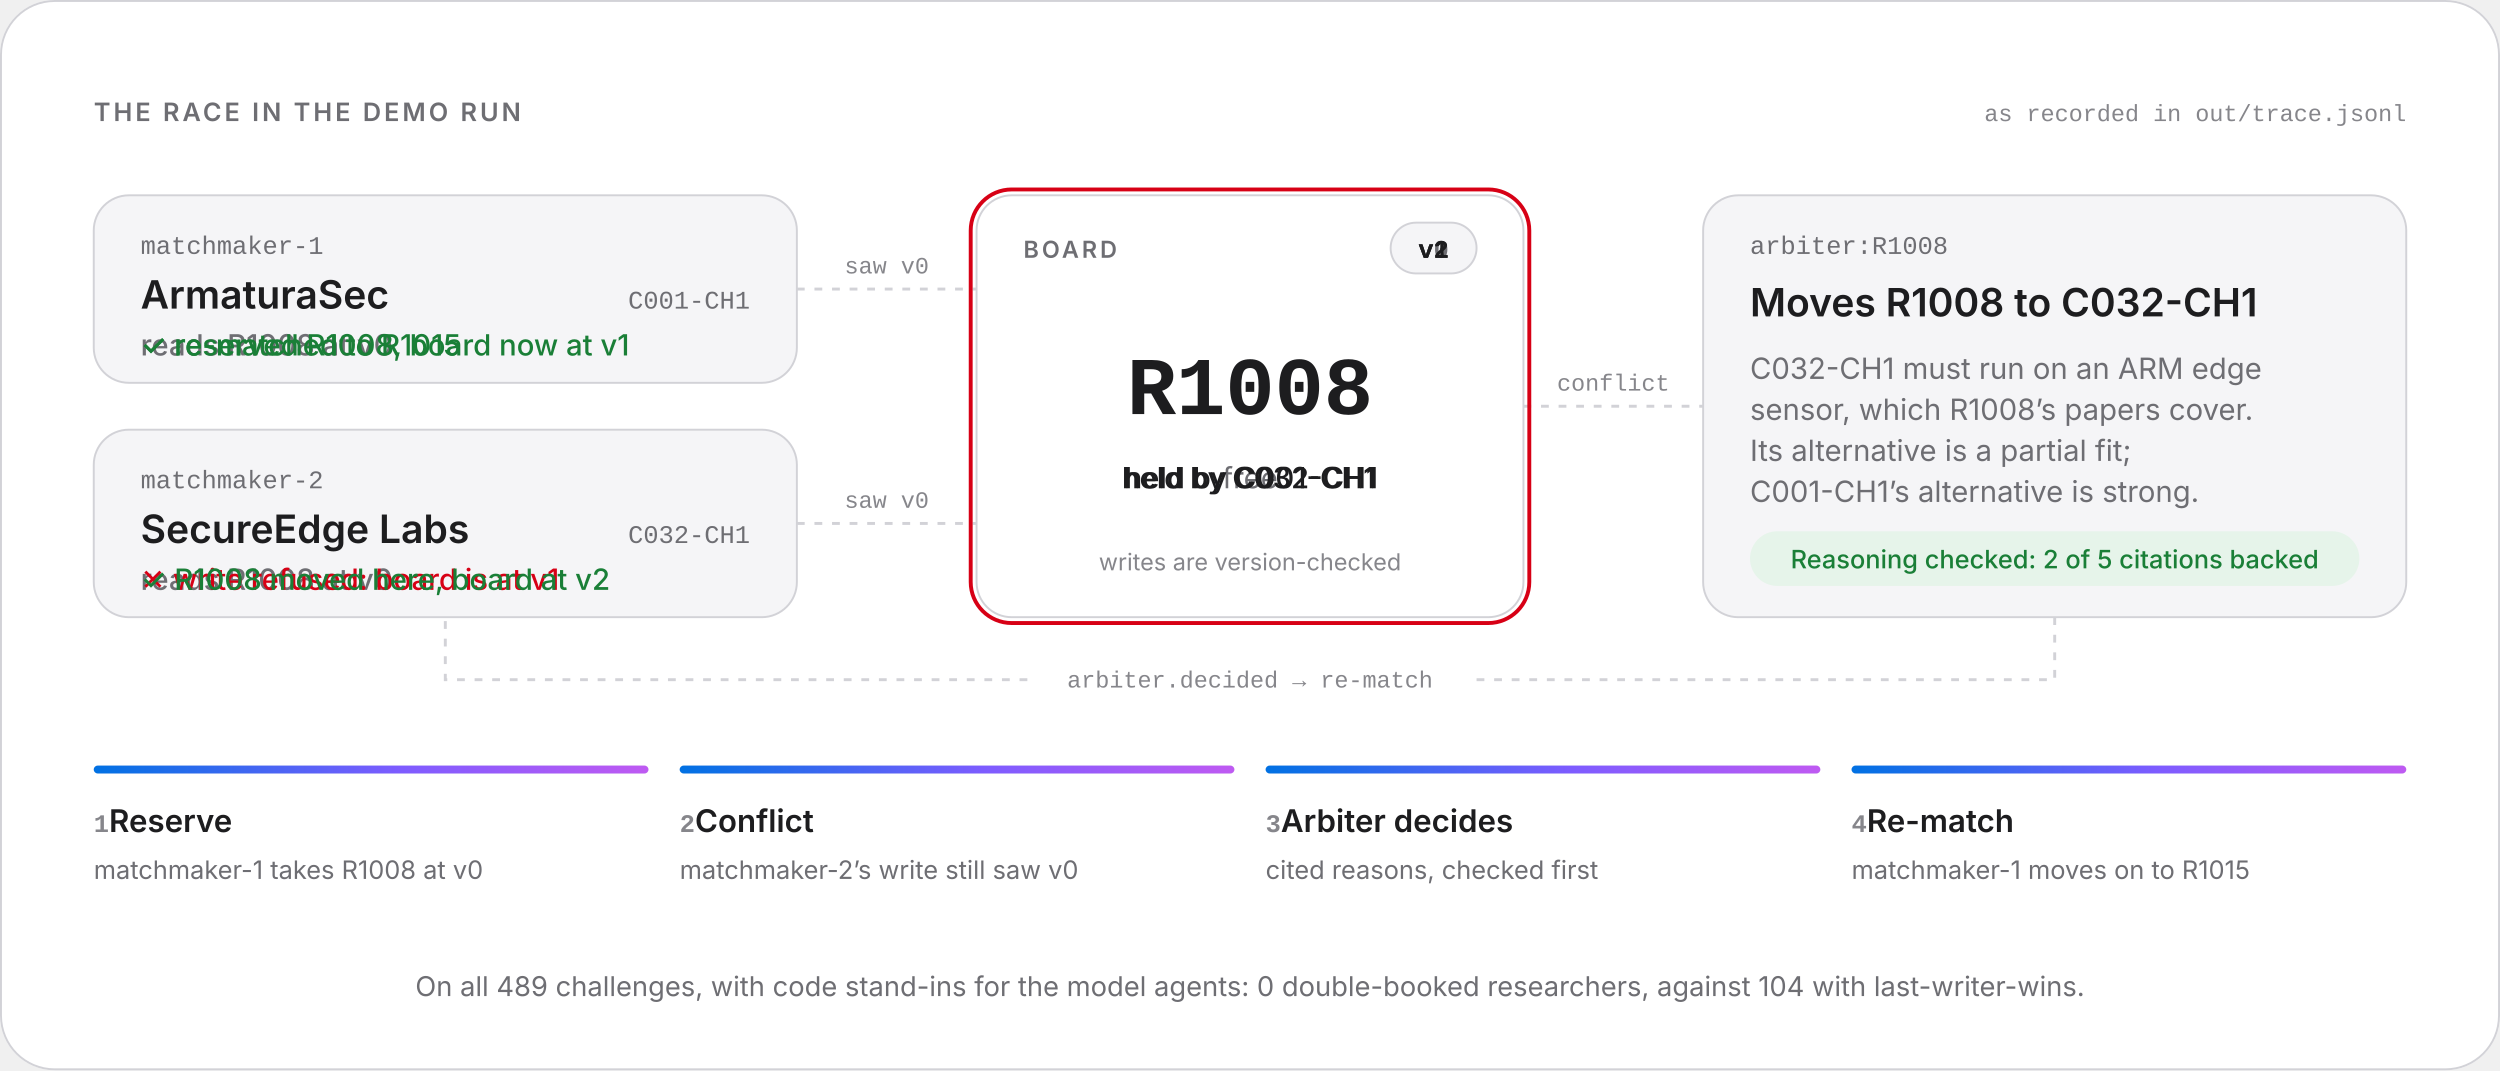
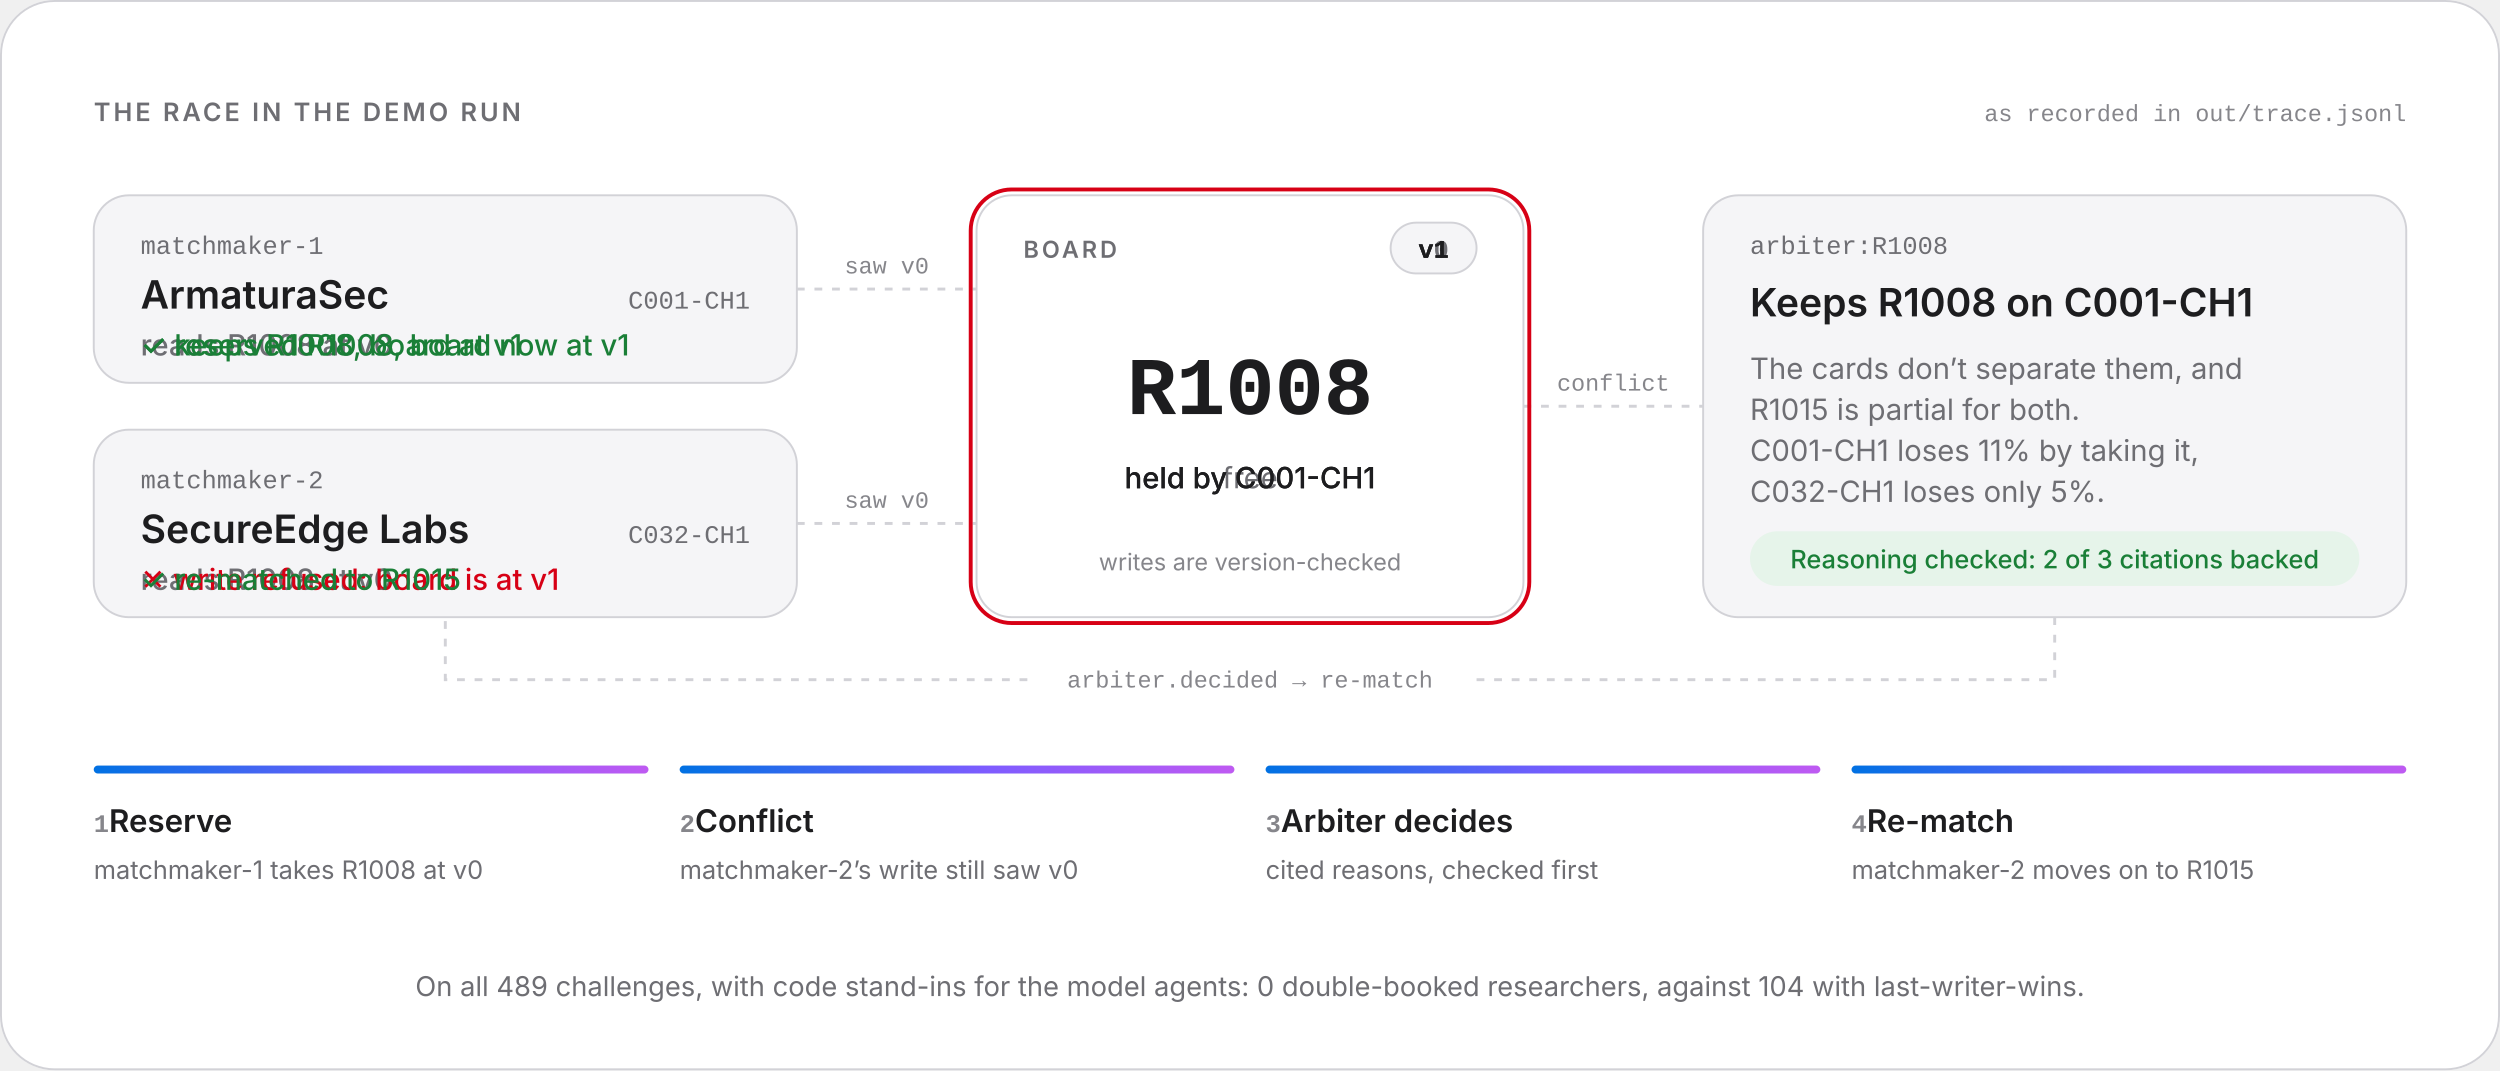
<svg xmlns="http://www.w3.org/2000/svg" width="1280" height="548" viewBox="0 0 1280 548" role="img" aria-labelledby="title desc" font-family="-apple-system, BlinkMacSystemFont, 'SF Pro Display', 'Segoe UI', 'Helvetica Neue', Inter, Arial, 'Liberation Sans', sans-serif">
  <defs>
    <linearGradient id="brand" x1="0" y1="0" x2="1" y2="0">
      <stop offset="0" stop-color="#0071E3" />
      <stop offset=".55" stop-color="#7D5CFF" />
      <stop offset="1" stop-color="#BF5AF2" />
    </linearGradient>
    <clipPath id="card">
      <rect width="1280" height="548" rx="28" />
    </clipPath>
  </defs>
  <g clip-path="url(#card)">
    <rect width="1280" height="548" rx="28" fill="#FFFFFF" />
  </g>
  <rect x=".5" y=".5" width="1279" height="547" rx="27.5" fill="none" stroke="#D2D2D7" />
  <text x="48" y="62" font-size="13" font-weight="600" fill="#6E6E73" letter-spacing="1.5">THE RACE IN THE DEMO RUN</text>
  <text x="1232" y="62" font-size="12" font-weight="400" fill="#86868B" text-anchor="end" font-family="ui-monospace, 'SF Mono', SFMono-Regular, Menlo, Consolas, 'Liberation Mono', monospace">as recorded in out/trace.jsonl</text>
  <g stroke="#D2D2D7" stroke-width="1.5" stroke-dasharray="4 5" fill="none">
    <path d="M408 148H500" />
    <path d="M408 268H500" />
    <path class="fin" style="animation:k0 16s linear infinite" d="M780 208H872" />
    <path class="fin" style="animation:k1 16s linear infinite" d="M1052 316V348H228V316" />
  </g>
  <text x="454" y="140" font-size="12" font-weight="400" fill="#86868B" text-anchor="middle" font-family="ui-monospace, 'SF Mono', SFMono-Regular, Menlo, Consolas, 'Liberation Mono', monospace">saw v0</text>
  <text x="454" y="260" font-size="12" font-weight="400" fill="#86868B" text-anchor="middle" font-family="ui-monospace, 'SF Mono', SFMono-Regular, Menlo, Consolas, 'Liberation Mono', monospace">saw v0</text>
  <text x="826" y="200" font-size="12" font-weight="400" fill="#86868B" text-anchor="middle" font-family="ui-monospace, 'SF Mono', SFMono-Regular, Menlo, Consolas, 'Liberation Mono', monospace" class="fin" style="animation:k2 16s linear infinite">conflict</text>
  <g class="fin" style="animation:k3 16s linear infinite">
    <rect x="528" y="337" width="224" height="22" rx="11" fill="#FFFFFF" />
    <text x="640" y="352" font-size="12" font-weight="400" fill="#86868B" text-anchor="middle" font-family="ui-monospace, 'SF Mono', SFMono-Regular, Menlo, Consolas, 'Liberation Mono', monospace">arbiter.decided → re-match</text>
  </g>
  <rect x="48" y="100" width="360" height="96" rx="18" fill="#F5F5F7" stroke="#D2D2D7" />
  <text x="72" y="130" font-size="13" font-weight="400" fill="#6E6E73" font-family="ui-monospace, 'SF Mono', SFMono-Regular, Menlo, Consolas, 'Liberation Mono', monospace">matchmaker-1</text>
  <text x="72" y="158" font-size="20" font-weight="600" fill="#1D1D1F">ArmaturaSec</text>
  <text x="384" y="158" font-size="13" font-weight="400" fill="#6E6E73" text-anchor="end" font-family="ui-monospace, 'SF Mono', SFMono-Regular, Menlo, Consolas, 'Liberation Mono', monospace">C001-CH1</text>
  <text x="72" y="182" font-size="15" font-weight="500" fill="#6E6E73" class="ini" style="animation:k4 16s linear infinite">reads R1008 at v0</text>
  <text x="72" y="182" font-size="15" font-weight="500" fill="#1A7F37" class="mid" style="animation:k18 16s linear infinite">✓ reserved R1008, board now at v1</text>
-   <text x="72" y="182" font-size="15" font-weight="500" fill="#1A7F37" class="fin" style="animation:k8 16s linear infinite">✓ re-matched to R1015</text>
+   <text x="72" y="182" font-size="15" font-weight="500" fill="#1A7F37" class="fin" style="animation:k8 16s linear infinite">✓ keeps R1008, board at v1</text>
  <rect x="48" y="220" width="360" height="96" rx="18" fill="#F5F5F7" stroke="#D2D2D7" />
  <text x="72" y="250" font-size="13" font-weight="400" fill="#6E6E73" font-family="ui-monospace, 'SF Mono', SFMono-Regular, Menlo, Consolas, 'Liberation Mono', monospace">matchmaker-2</text>
  <text x="72" y="278" font-size="20" font-weight="600" fill="#1D1D1F">SecureEdge Labs</text>
  <text x="384" y="278" font-size="13" font-weight="400" fill="#6E6E73" text-anchor="end" font-family="ui-monospace, 'SF Mono', SFMono-Regular, Menlo, Consolas, 'Liberation Mono', monospace">C032-CH1</text>
  <text x="72" y="302" font-size="15" font-weight="500" fill="#6E6E73" class="ini" style="animation:k6 16s linear infinite">reads R1008 at v0</text>
  <text x="72" y="302" font-size="15" font-weight="500" fill="#D70015" class="mid" style="animation:k7 16s linear infinite">✕ write refused: board is at v1</text>
-   <text x="72" y="302" font-size="15" font-weight="500" fill="#1A7F37" class="fin" style="animation:k8 16s linear infinite">✓ R1008 moved here, board at v2</text>
+   <text x="72" y="302" font-size="15" font-weight="500" fill="#1A7F37" class="fin" style="animation:k8 16s linear infinite">✓ re-matched to R1015</text>
  <rect x="500" y="100" width="280" height="216" rx="18" fill="#FFFFFF" stroke="#D2D2D7" />
  <rect class="mid" style="animation:k9 16s linear infinite" x="497" y="97" width="286" height="222" rx="21" fill="none" stroke="#D70015" stroke-width="2" />
  <text x="524" y="132" font-size="12" font-weight="600" fill="#6E6E73" letter-spacing="1.5">BOARD</text>
  <rect x="712" y="114" width="44" height="26" rx="13" fill="#F5F5F7" stroke="#D2D2D7" />
  <text x="734" y="132" font-size="13" font-weight="600" fill="#6E6E73" text-anchor="middle" font-family="ui-monospace, 'SF Mono', SFMono-Regular, Menlo, Consolas, 'Liberation Mono', monospace" class="ini" style="animation:k10 16s linear infinite">v0</text>
  <text x="734" y="132" font-size="13" font-weight="600" fill="#1D1D1F" text-anchor="middle" font-family="ui-monospace, 'SF Mono', SFMono-Regular, Menlo, Consolas, 'Liberation Mono', monospace" class="mid" style="animation:k18 16s linear infinite">v1</text>
-   <text x="734" y="132" font-size="13" font-weight="600" fill="#1D1D1F" text-anchor="middle" font-family="ui-monospace, 'SF Mono', SFMono-Regular, Menlo, Consolas, 'Liberation Mono', monospace" class="fin" style="animation:k8 16s linear infinite">v2</text>
+   <text x="734" y="132" font-size="13" font-weight="600" fill="#1D1D1F" text-anchor="middle" font-family="ui-monospace, 'SF Mono', SFMono-Regular, Menlo, Consolas, 'Liberation Mono', monospace" class="fin" style="animation:k8 16s linear infinite">v1</text>
  <text x="640" y="212" font-size="42" font-weight="600" fill="#1D1D1F" text-anchor="middle" font-family="ui-monospace, 'SF Mono', SFMono-Regular, Menlo, Consolas, 'Liberation Mono', monospace">R1008</text>
  <text x="640" y="250" font-size="15" font-weight="400" fill="#6E6E73" text-anchor="middle" class="ini" style="animation:k12 16s linear infinite">free</text>
  <text x="640" y="250" font-size="15" font-weight="500" fill="#1D1D1F" text-anchor="middle" class="mid" style="animation:k18 16s linear infinite">held by C001-CH1</text>
-   <text x="640" y="250" font-size="15" font-weight="500" fill="#1D1D1F" text-anchor="middle" class="fin" style="animation:k8 16s linear infinite">held by C032-CH1</text>
+   <text x="640" y="250" font-size="15" font-weight="500" fill="#1D1D1F" text-anchor="middle" class="fin" style="animation:k8 16s linear infinite">held by C001-CH1</text>
  <text x="640" y="292" font-size="12" font-weight="400" fill="#86868B" text-anchor="middle">writes are version-checked</text>
  <g class="fin" style="animation:k14 16s linear infinite">
    <rect x="872" y="100" width="360" height="216" rx="18" fill="#F5F5F7" stroke="#D2D2D7" />
    <text x="896" y="130" font-size="13" font-weight="400" fill="#6E6E73" font-family="ui-monospace, 'SF Mono', SFMono-Regular, Menlo, Consolas, 'Liberation Mono', monospace">arbiter:R1008</text>
    <g class="fin" style="animation:k15 16s linear infinite">
-       <text x="896" y="162" font-size="20" font-weight="600" fill="#1D1D1F">Moves R1008 to C032-CH1</text>
+       <text x="896" y="162" font-size="20" font-weight="600" fill="#1D1D1F">Keeps R1008 on C001-CH1</text>
    </g>
    <g class="fin" style="animation:k16 16s linear infinite">
-       <text x="896" y="194" font-size="15" font-weight="400" fill="#6E6E73">C032-CH1 must run on an ARM edge</text>
-       <text x="896" y="215" font-size="15" font-weight="400" fill="#6E6E73">sensor, which R1008’s papers cover.</text>
-       <text x="896" y="236" font-size="15" font-weight="400" fill="#6E6E73">Its alternative is a partial fit;</text>
-       <text x="896" y="257" font-size="15" font-weight="400" fill="#6E6E73">C001-CH1’s alternative is strong.</text>
+       <text x="896" y="194" font-size="15" font-weight="400" fill="#6E6E73">The cards don’t separate them, and</text>
+       <text x="896" y="215" font-size="15" font-weight="400" fill="#6E6E73">R1015 is partial for both.</text>
+       <text x="896" y="236" font-size="15" font-weight="400" fill="#6E6E73">C001-CH1 loses 11% by taking it,</text>
+       <text x="896" y="257" font-size="15" font-weight="400" fill="#6E6E73">C032-CH1 loses only 5%.</text>
    </g>
    <g class="fin" style="animation:k17 16s linear infinite">
      <rect x="896" y="272" width="312" height="28" rx="14" fill="#E6F4EA" />
-       <text x="1052" y="291" font-size="13" font-weight="500" fill="#1A7F37" text-anchor="middle">Reasoning checked: 2 of 5 citations backed</text>
+       <text x="1052" y="291" font-size="13" font-weight="500" fill="#1A7F37" text-anchor="middle">Reasoning checked: 2 of 3 citations backed</text>
    </g>
  </g>
  <circle class="tok" cx="412" cy="148" r="5" fill="#0071E3" style="animation:tA 16s linear infinite" />
  <circle class="tok" cx="412" cy="268" r="5" fill="#0071E3" style="animation:tB 16s linear infinite" />
  <circle class="tok" cx="784" cy="208" r="5" fill="#7D5CFF" style="animation:tC 16s linear infinite" />
  <circle class="tok" cx="1052" cy="320" r="5" fill="#BF5AF2" style="animation:tD 16s linear infinite" />
  <rect x="48" y="392" width="284" height="4" rx="2" fill="#E8E8ED" />
  <rect class="bar" x="48" y="392" width="284" height="4" rx="2" fill="url(#brand)" style="animation:bar0 16s linear infinite" />
  <text x="48" y="426" font-size="16" font-weight="600" class="lab" style="animation:lab0 16s linear infinite" fill="#1D1D1F">
    <tspan font-family="ui-monospace, 'SF Mono', SFMono-Regular, Menlo, Consolas, 'Liberation Mono', monospace" font-size="13" fill="#86868B">1  </tspan>Reserve</text>
  <text x="48" y="450" font-size="13" font-weight="400" fill="#6E6E73">matchmaker-1 takes R1008 at v0</text>
  <rect x="348" y="392" width="284" height="4" rx="2" fill="#E8E8ED" />
  <rect class="bar" x="348" y="392" width="284" height="4" rx="2" fill="url(#brand)" style="animation:bar1 16s linear infinite" />
  <text x="348" y="426" font-size="16" font-weight="600" class="lab" style="animation:lab1 16s linear infinite" fill="#1D1D1F">
    <tspan font-family="ui-monospace, 'SF Mono', SFMono-Regular, Menlo, Consolas, 'Liberation Mono', monospace" font-size="13" fill="#86868B">2  </tspan>Conflict</text>
  <text x="348" y="450" font-size="13" font-weight="400" fill="#6E6E73">matchmaker-2’s write still saw v0</text>
  <rect x="648" y="392" width="284" height="4" rx="2" fill="#E8E8ED" />
  <rect class="bar" x="648" y="392" width="284" height="4" rx="2" fill="url(#brand)" style="animation:bar2 16s linear infinite" />
  <text x="648" y="426" font-size="16" font-weight="600" class="lab" style="animation:lab2 16s linear infinite" fill="#1D1D1F">
    <tspan font-family="ui-monospace, 'SF Mono', SFMono-Regular, Menlo, Consolas, 'Liberation Mono', monospace" font-size="13" fill="#86868B">3  </tspan>Arbiter decides</text>
  <text x="648" y="450" font-size="13" font-weight="400" fill="#6E6E73">cited reasons, checked first</text>
  <rect x="948" y="392" width="284" height="4" rx="2" fill="#E8E8ED" />
  <rect class="bar" x="948" y="392" width="284" height="4" rx="2" fill="url(#brand)" style="animation:bar3 16s linear infinite" />
  <text x="948" y="426" font-size="16" font-weight="600" class="lab" style="animation:lab3 16s linear infinite" fill="#1D1D1F">
    <tspan font-family="ui-monospace, 'SF Mono', SFMono-Regular, Menlo, Consolas, 'Liberation Mono', monospace" font-size="13" fill="#86868B">4  </tspan>Re-match</text>
-   <text x="948" y="450" font-size="13" font-weight="400" fill="#6E6E73">matchmaker-1 moves on to R1015</text>
+   <text x="948" y="450" font-size="13" font-weight="400" fill="#6E6E73">matchmaker-2 moves on to R1015</text>
  <text x="640" y="510" font-size="14" font-weight="400" fill="#6E6E73" text-anchor="middle">On all 489 challenges, with code stand-ins for the model agents: 0 double-booked researchers, against 104 with last-writer-wins.</text>
  <style>
@keyframes tA{0%{opacity:0;transform:translate(0px,0px)}5.31%{opacity:0;transform:translate(0px,0px)}6.25%{opacity:1;transform:translate(0px,0px);animation-timing-function:cubic-bezier(.45,0,.25,1)}13.75%{opacity:1;transform:translate(84px,0px);animation-timing-function:cubic-bezier(.45,0,.25,1)}15.31%{opacity:0;transform:translate(84px,0px)}100%{opacity:0;transform:translate(84px,0px)}}
@keyframes tB{0%{opacity:0;transform:translate(0px,0px);fill:#0071E3}24.06%{opacity:0;transform:translate(0px,0px)}25%{opacity:1;transform:translate(0px,0px);animation-timing-function:cubic-bezier(.45,0,.25,1);fill:#0071E3}31.25%{opacity:1;transform:translate(84px,0px);animation-timing-function:cubic-bezier(.45,0,.25,1);fill:#D70015}36.25%{opacity:1;transform:translate(0px,0px);animation-timing-function:cubic-bezier(.45,0,.25,1);fill:#D70015}37.81%{opacity:0;transform:translate(0px,0px)}100%{opacity:0;transform:translate(0px,0px)}}
@keyframes tC{0%{opacity:0;transform:translate(0px,0px)}36.56%{opacity:0;transform:translate(0px,0px)}37.5%{opacity:1;transform:translate(0px,0px);animation-timing-function:cubic-bezier(.45,0,.25,1)}41.25%{opacity:1;transform:translate(84px,0px);animation-timing-function:cubic-bezier(.45,0,.25,1)}42.81%{opacity:0;transform:translate(84px,0px)}100%{opacity:0;transform:translate(84px,0px)}}
@keyframes tD{0%{opacity:0;transform:translate(0px,0px)}61.56%{opacity:0;transform:translate(0px,0px)}62.5%{opacity:1;transform:translate(0px,0px);animation-timing-function:cubic-bezier(.45,0,.25,1)}64.06%{opacity:1;transform:translate(0px,28px);animation-timing-function:cubic-bezier(.45,0,.25,1)}67.81%{opacity:1;transform:translate(-824px,28px);animation-timing-function:cubic-bezier(.45,0,.25,1)}69.38%{opacity:1;transform:translate(-824px,0px);animation-timing-function:cubic-bezier(.45,0,.25,1)}70.94%{opacity:0;transform:translate(-824px,0px)}100%{opacity:0;transform:translate(-824px,0px)}}
@keyframes bar0{0%{transform:scaleX(0);opacity:1}3.13%{transform:scaleX(0)}21.88%{transform:scaleX(1)}95%{transform:scaleX(1);opacity:1}97.5%{transform:scaleX(1);opacity:0}97.81%{transform:scaleX(0);opacity:0}100%{transform:scaleX(0);opacity:1}}
@keyframes lab0{0%{fill:#86868B}3.13%{fill:#86868B}5%{fill:#1D1D1F}95%{fill:#1D1D1F}97.5%{fill:#86868B}100%{fill:#86868B}}
@keyframes bar1{0%{transform:scaleX(0);opacity:1}21.88%{transform:scaleX(0)}40.63%{transform:scaleX(1)}95%{transform:scaleX(1);opacity:1}97.5%{transform:scaleX(1);opacity:0}97.81%{transform:scaleX(0);opacity:0}100%{transform:scaleX(0);opacity:1}}
@keyframes lab1{0%{fill:#86868B}21.88%{fill:#86868B}23.75%{fill:#1D1D1F}95%{fill:#1D1D1F}97.5%{fill:#86868B}100%{fill:#86868B}}
@keyframes bar2{0%{transform:scaleX(0);opacity:1}40.63%{transform:scaleX(0)}62.5%{transform:scaleX(1)}95%{transform:scaleX(1);opacity:1}97.5%{transform:scaleX(1);opacity:0}97.81%{transform:scaleX(0);opacity:0}100%{transform:scaleX(0);opacity:1}}
@keyframes lab2{0%{fill:#86868B}40.63%{fill:#86868B}42.5%{fill:#1D1D1F}95%{fill:#1D1D1F}97.5%{fill:#86868B}100%{fill:#86868B}}
@keyframes bar3{0%{transform:scaleX(0);opacity:1}62.5%{transform:scaleX(0)}84.38%{transform:scaleX(1)}95%{transform:scaleX(1);opacity:1}97.5%{transform:scaleX(1);opacity:0}97.81%{transform:scaleX(0);opacity:0}100%{transform:scaleX(0);opacity:1}}
@keyframes lab3{0%{fill:#86868B}62.5%{fill:#86868B}64.38%{fill:#1D1D1F}95%{fill:#1D1D1F}97.5%{fill:#86868B}100%{fill:#86868B}}
@keyframes k0{0%{opacity:0}37.5%{opacity:0}39.38%{opacity:1}95%{opacity:1}96.88%{opacity:0}100%{opacity:0}}
@keyframes k1{0%{opacity:0}62.5%{opacity:0}64.38%{opacity:1}95%{opacity:1}96.88%{opacity:0}100%{opacity:0}}
@keyframes k2{0%{opacity:0}37.5%{opacity:0}39.38%{opacity:1}95%{opacity:1}96.88%{opacity:0}100%{opacity:0}}
@keyframes k3{0%{opacity:0}62.5%{opacity:0}64.38%{opacity:1}95%{opacity:1}96.88%{opacity:0}100%{opacity:0}}
@keyframes k4{0%{opacity:1}15%{opacity:1}16.88%{opacity:0}96.25%{opacity:0}98.13%{opacity:1}100%{opacity:1}}
@keyframes k5{0%{opacity:0}15%{opacity:0}16.88%{opacity:1}95%{opacity:1}96.88%{opacity:0}100%{opacity:0}}
@keyframes k6{0%{opacity:1}35%{opacity:1}36.88%{opacity:0}96.25%{opacity:0}98.13%{opacity:1}100%{opacity:1}}
@keyframes k7{0%{opacity:0}35%{opacity:0}36.88%{opacity:1}68.75%{opacity:1}70.63%{opacity:0}100%{opacity:0}}
@keyframes k8{0%{opacity:0}68.75%{opacity:0}70.63%{opacity:1}95%{opacity:1}96.88%{opacity:0}100%{opacity:0}}
@keyframes k9{0%{opacity:0}31.25%{opacity:0}33.13%{opacity:1}37.5%{opacity:1}39.38%{opacity:0}100%{opacity:0}}
@keyframes k10{0%{opacity:1}13.75%{opacity:1}15.63%{opacity:0}96.25%{opacity:0}98.13%{opacity:1}100%{opacity:1}}
@keyframes k11{0%{opacity:0}13.75%{opacity:0}15.63%{opacity:1}95%{opacity:1}96.88%{opacity:0}100%{opacity:0}}
@keyframes k12{0%{opacity:1}13.75%{opacity:1}15.63%{opacity:0}96.25%{opacity:0}98.13%{opacity:1}100%{opacity:1}}
@keyframes k13{0%{opacity:0}13.75%{opacity:0}15.63%{opacity:1}95%{opacity:1}96.88%{opacity:0}100%{opacity:0}}
@keyframes k14{0%{opacity:0}40.63%{opacity:0}42.5%{opacity:1}95%{opacity:1}96.88%{opacity:0}100%{opacity:0}}
@keyframes k15{0%{opacity:0}43.13%{opacity:0}45%{opacity:1}95%{opacity:1}96.88%{opacity:0}100%{opacity:0}}
@keyframes k16{0%{opacity:0}46.25%{opacity:0}48.13%{opacity:1}95%{opacity:1}96.88%{opacity:0}100%{opacity:0}}
@keyframes k17{0%{opacity:0}52.5%{opacity:0}54.38%{opacity:1}95%{opacity:1}96.88%{opacity:0}100%{opacity:0}}
@keyframes k18{0%{opacity:0}15%{opacity:0}16.88%{opacity:1}68.75%{opacity:1}70.63%{opacity:0}100%{opacity:0}}
.tok{opacity:0}.bar{transform-box:fill-box;transform-origin:0 50%}
@media (prefers-reduced-motion:reduce){*{animation:none!important}.ini,.mid,.tok{opacity:0!important}.fin{opacity:1!important}.bar{transform:none!important}}
</style>
</svg>
